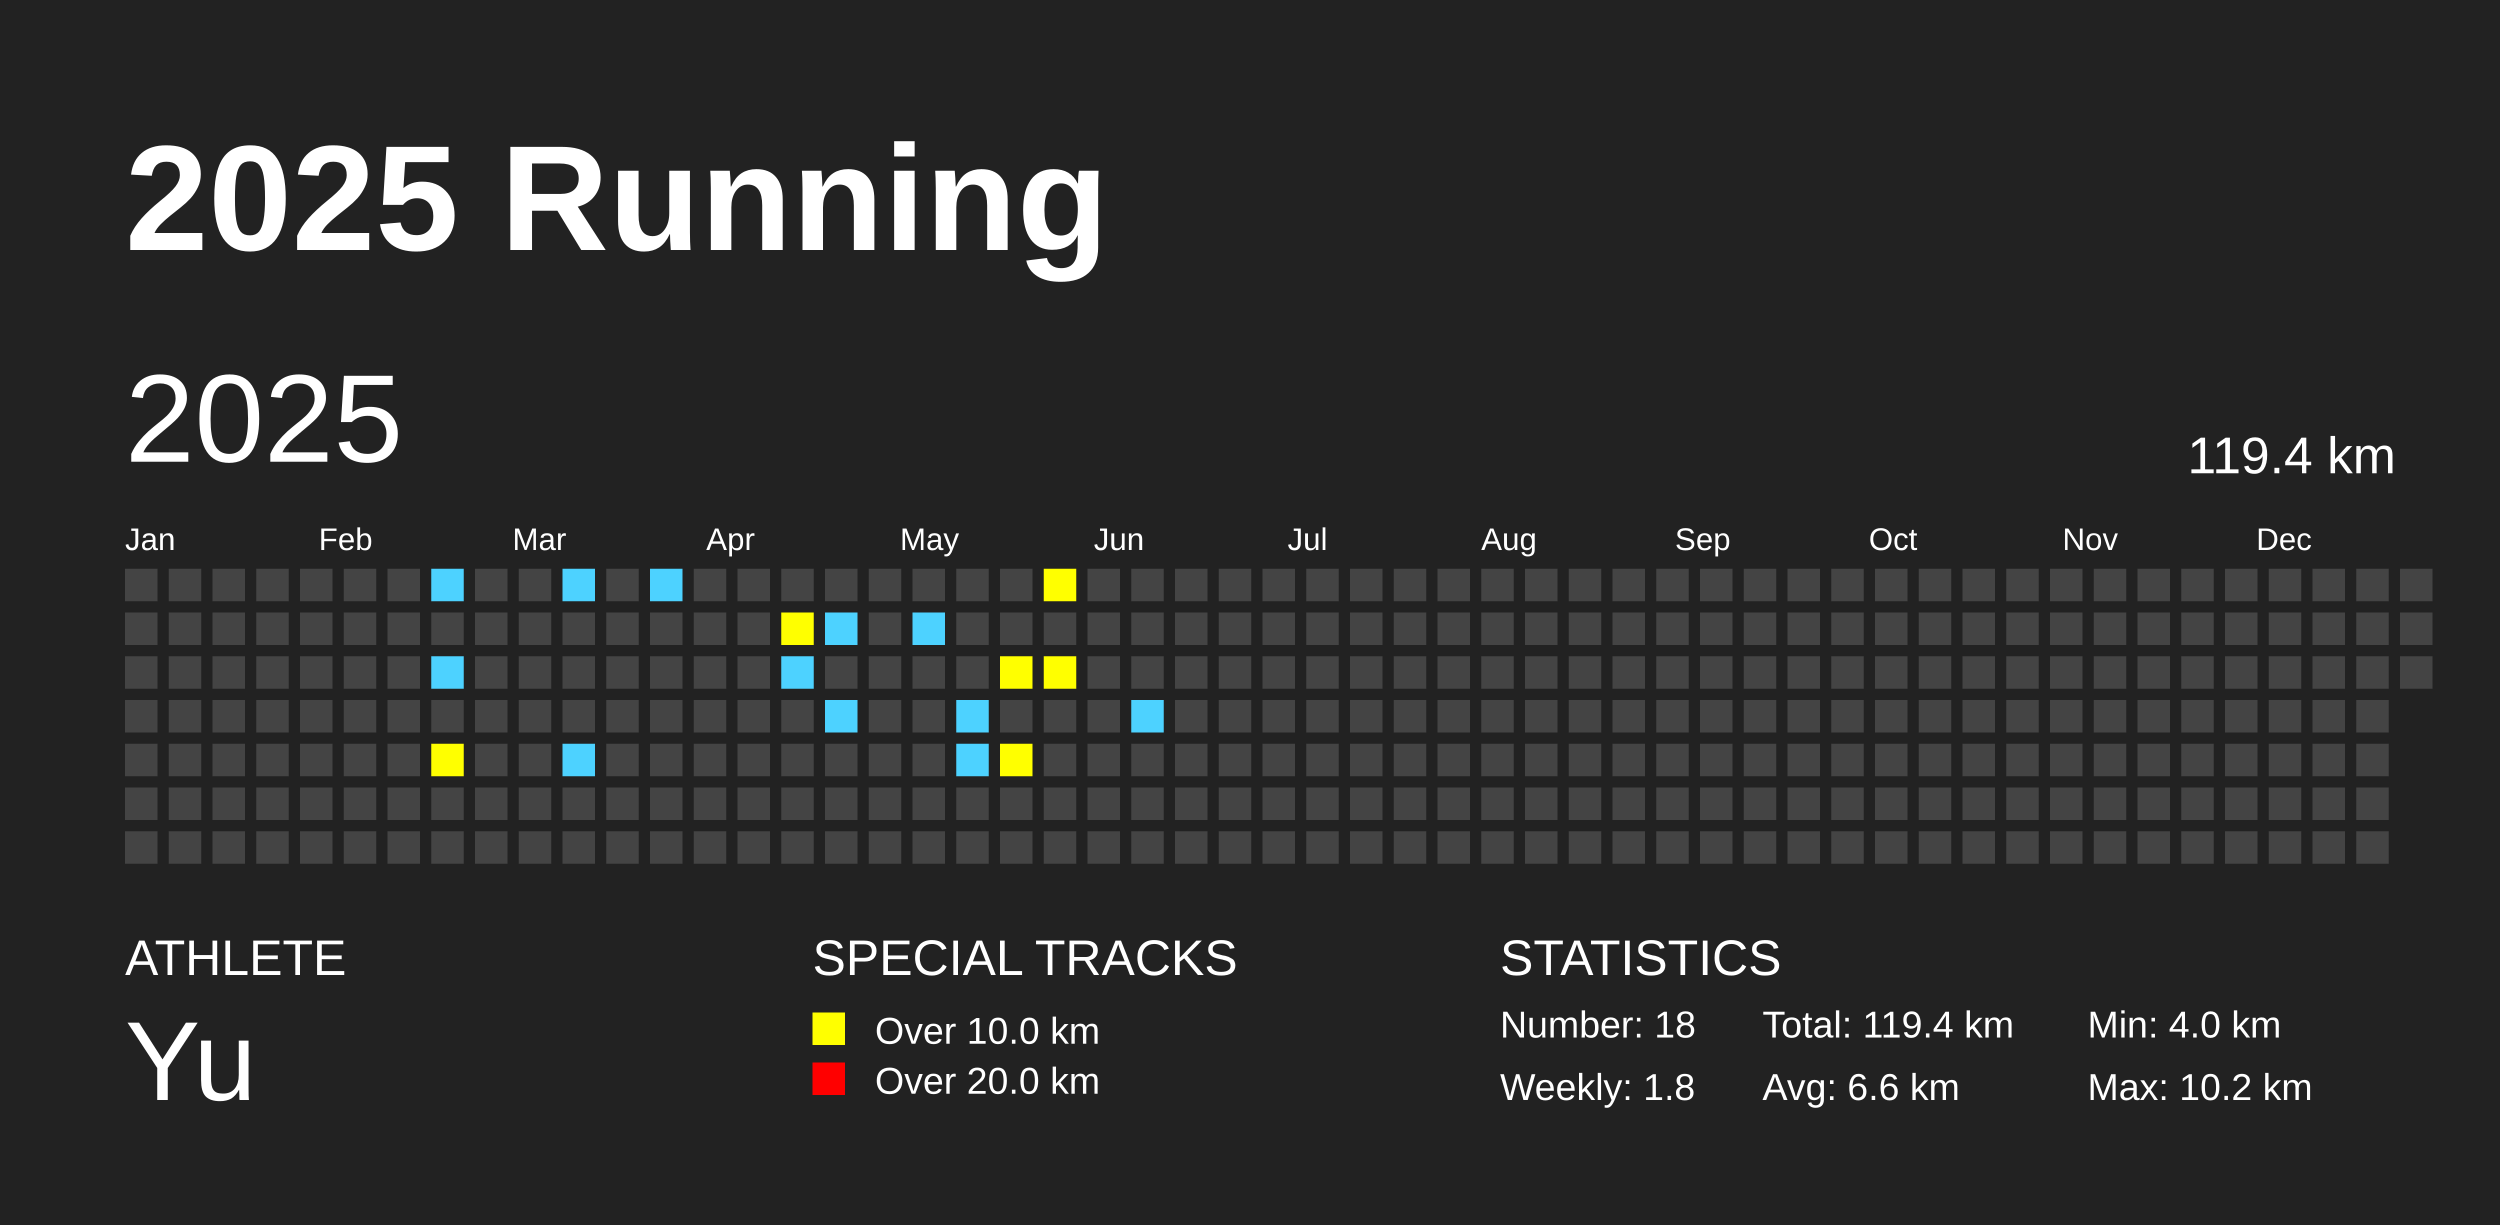
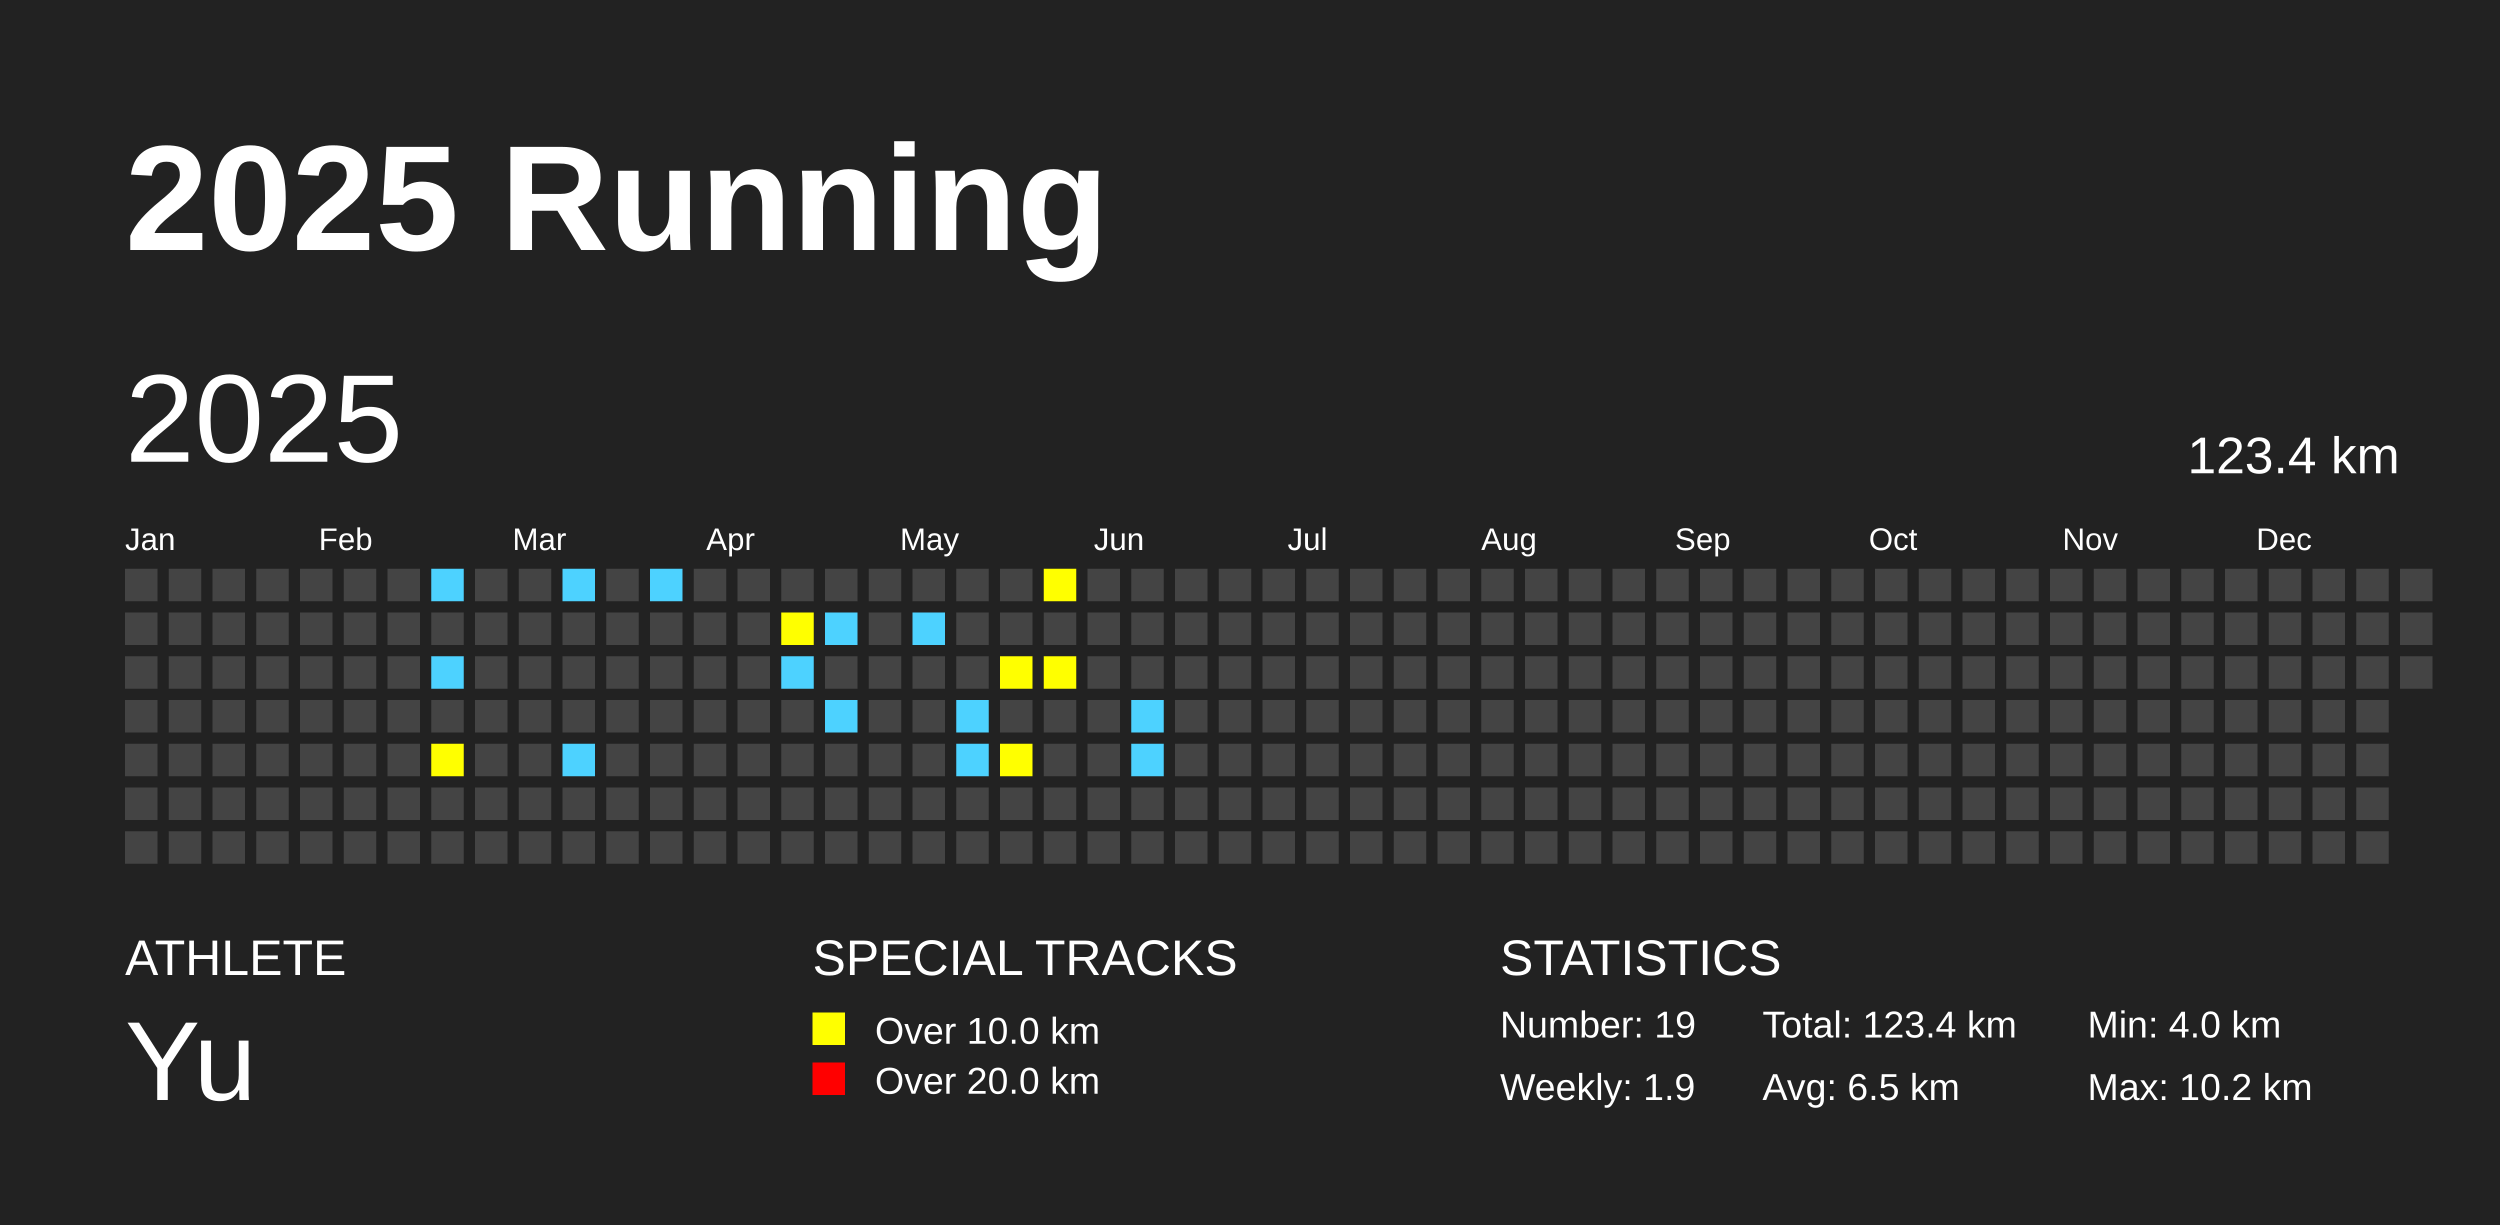
<svg xmlns="http://www.w3.org/2000/svg" baseProfile="full" height="98mm" version="1.1" viewBox="0,0,200,98" width="200mm">
  <defs />
  <rect fill="#222222" height="98" width="200" x="0" y="0" />
  <text fill="#FFFFFF" style="font-size:12px; font-family:Arial; font-weight:bold;" x="10" y="20">2025 Running</text>
  <text fill="#FFFFFF" style="font-size:4px; font-family:Arial" x="10" y="78">ATHLETE</text>
  <text fill="#FFFFFF" style="font-size:9px; font-family:Arial" x="10" y="88">Yu</text>
  <text fill="#FFFFFF" style="font-size:4px; font-family:Arial" x="65" y="78">SPECIAL TRACKS</text>
  <rect fill="yellow" height="2.6" width="2.6" x="65" y="81" />
  <text fill="#FFFFFF" style="font-size:3px; font-family:Arial" x="70" y="83.5">Over 10.0 km</text>
  <rect fill="red" height="2.6" width="2.6" x="65" y="85" />
  <text fill="#FFFFFF" style="font-size:3px; font-family:Arial" x="70" y="87.5">Over 20.0 km</text>
  <text fill="#FFFFFF" style="font-size:4px; font-family:Arial" x="120" y="78">STATISTICS</text>
-   <text fill="#FFFFFF" style="font-size:3px; font-family:Arial" x="120" y="83">Number: 18</text>
-   <text fill="#FFFFFF" style="font-size:3px; font-family:Arial" x="120" y="88">Weekly: 1.8</text>
-   <text fill="#FFFFFF" style="font-size:3px; font-family:Arial" x="141" y="83">Total: 119.4 km</text>
-   <text fill="#FFFFFF" style="font-size:3px; font-family:Arial" x="141" y="88">Avg: 6.6 km</text>
+   <text fill="#FFFFFF" style="font-size:3px; font-family:Arial" x="120" y="83">Number: 19</text>
+   <text fill="#FFFFFF" style="font-size:3px; font-family:Arial" x="120" y="88">Weekly: 1.9</text>
+   <text fill="#FFFFFF" style="font-size:3px; font-family:Arial" x="141" y="83">Total: 123.4 km</text>
+   <text fill="#FFFFFF" style="font-size:3px; font-family:Arial" x="141" y="88">Avg: 6.5 km</text>
  <text fill="#FFFFFF" style="font-size:3px; font-family:Arial" x="167" y="83">Min: 4.0 km</text>
  <text fill="#FFFFFF" style="font-size:3px; font-family:Arial" x="167" y="88">Max: 10.2 km</text>
  <text dominant-baseline="hanging" fill="#FFFFFF" style="font-size:10.0px; font-family:Arial;" x="10" y="30">2025</text>
-   <text dominant-baseline="hanging" fill="#FFFFFF" style="font-size:4.125px; font-family:Arial;" x="175" y="35">119.4 km</text>
+   <text dominant-baseline="hanging" fill="#FFFFFF" style="font-size:4.125px; font-family:Arial;" x="175" y="35">123.4 km</text>
  <text fill="#FFFFFF" style="font-size:2.5px; font-family:Arial" x="10.0" y="44">Jan</text>
  <text fill="#FFFFFF" style="font-size:2.5px; font-family:Arial" x="25.5" y="44">Feb</text>
  <text fill="#FFFFFF" style="font-size:2.5px; font-family:Arial" x="41.0" y="44">Mar</text>
  <text fill="#FFFFFF" style="font-size:2.5px; font-family:Arial" x="56.5" y="44">Apr</text>
  <text fill="#FFFFFF" style="font-size:2.5px; font-family:Arial" x="72.0" y="44">May</text>
  <text fill="#FFFFFF" style="font-size:2.5px; font-family:Arial" x="87.5" y="44">Jun</text>
  <text fill="#FFFFFF" style="font-size:2.5px; font-family:Arial" x="103.0" y="44">Jul</text>
  <text fill="#FFFFFF" style="font-size:2.5px; font-family:Arial" x="118.5" y="44">Aug</text>
  <text fill="#FFFFFF" style="font-size:2.5px; font-family:Arial" x="134.0" y="44">Sep</text>
  <text fill="#FFFFFF" style="font-size:2.5px; font-family:Arial" x="149.5" y="44">Oct</text>
  <text fill="#FFFFFF" style="font-size:2.5px; font-family:Arial" x="165.0" y="44">Nov</text>
  <text fill="#FFFFFF" style="font-size:2.5px; font-family:Arial" x="180.5" y="44">Dec</text>
  <rect fill="#444444" height="2.6" width="2.6" x="10.0" y="45.5" />
  <rect fill="#444444" height="2.6" width="2.6" x="10.0" y="49.0" />
  <rect fill="#444444" height="2.6" width="2.6" x="10.0" y="52.5" />
  <rect fill="#444444" height="2.6" width="2.6" x="10.0" y="56.0" />
  <rect fill="#444444" height="2.6" width="2.6" x="10.0" y="59.5" />
  <rect fill="#444444" height="2.6" width="2.6" x="10.0" y="63.0" />
  <rect fill="#444444" height="2.6" width="2.6" x="10.0" y="66.5" />
  <rect fill="#444444" height="2.6" width="2.6" x="13.5" y="45.5" />
  <rect fill="#444444" height="2.6" width="2.6" x="13.5" y="49.0" />
  <rect fill="#444444" height="2.6" width="2.6" x="13.5" y="52.5" />
  <rect fill="#444444" height="2.6" width="2.6" x="13.5" y="56.0" />
  <rect fill="#444444" height="2.6" width="2.6" x="13.5" y="59.5" />
  <rect fill="#444444" height="2.6" width="2.6" x="13.5" y="63.0" />
  <rect fill="#444444" height="2.6" width="2.6" x="13.5" y="66.5" />
  <rect fill="#444444" height="2.6" width="2.6" x="17.0" y="45.5" />
  <rect fill="#444444" height="2.6" width="2.6" x="17.0" y="49.0" />
  <rect fill="#444444" height="2.6" width="2.6" x="17.0" y="52.5" />
  <rect fill="#444444" height="2.6" width="2.6" x="17.0" y="56.0" />
  <rect fill="#444444" height="2.6" width="2.6" x="17.0" y="59.5" />
  <rect fill="#444444" height="2.6" width="2.6" x="17.0" y="63.0" />
  <rect fill="#444444" height="2.6" width="2.6" x="17.0" y="66.5" />
  <rect fill="#444444" height="2.6" width="2.6" x="20.5" y="45.5" />
  <rect fill="#444444" height="2.6" width="2.6" x="20.5" y="49.0" />
  <rect fill="#444444" height="2.6" width="2.6" x="20.5" y="52.5" />
  <rect fill="#444444" height="2.6" width="2.6" x="20.5" y="56.0" />
  <rect fill="#444444" height="2.6" width="2.6" x="20.5" y="59.5" />
  <rect fill="#444444" height="2.6" width="2.6" x="20.5" y="63.0" />
  <rect fill="#444444" height="2.6" width="2.6" x="20.5" y="66.5" />
  <rect fill="#444444" height="2.6" width="2.6" x="24.0" y="45.5" />
  <rect fill="#444444" height="2.6" width="2.6" x="24.0" y="49.0" />
  <rect fill="#444444" height="2.6" width="2.6" x="24.0" y="52.5" />
  <rect fill="#444444" height="2.6" width="2.6" x="24.0" y="56.0" />
  <rect fill="#444444" height="2.6" width="2.6" x="24.0" y="59.5" />
  <rect fill="#444444" height="2.6" width="2.6" x="24.0" y="63.0" />
  <rect fill="#444444" height="2.6" width="2.6" x="24.0" y="66.5" />
  <rect fill="#444444" height="2.6" width="2.6" x="27.5" y="45.5" />
  <rect fill="#444444" height="2.6" width="2.6" x="27.5" y="49.0" />
  <rect fill="#444444" height="2.6" width="2.6" x="27.5" y="52.5" />
  <rect fill="#444444" height="2.6" width="2.6" x="27.5" y="56.0" />
  <rect fill="#444444" height="2.6" width="2.6" x="27.5" y="59.5" />
  <rect fill="#444444" height="2.6" width="2.6" x="27.5" y="63.0" />
  <rect fill="#444444" height="2.6" width="2.6" x="27.5" y="66.5" />
  <rect fill="#444444" height="2.6" width="2.6" x="31.0" y="45.5" />
  <rect fill="#444444" height="2.6" width="2.6" x="31.0" y="49.0" />
  <rect fill="#444444" height="2.6" width="2.6" x="31.0" y="52.5" />
  <rect fill="#444444" height="2.6" width="2.6" x="31.0" y="56.0" />
  <rect fill="#444444" height="2.6" width="2.6" x="31.0" y="59.5" />
  <rect fill="#444444" height="2.6" width="2.6" x="31.0" y="63.0" />
  <rect fill="#444444" height="2.6" width="2.6" x="31.0" y="66.5" />
  <rect fill="#4DD2FF" height="2.6" width="2.6" x="34.5" y="45.5" />
  <rect fill="#444444" height="2.6" width="2.6" x="34.5" y="49.0" />
  <rect fill="#4DD2FF" height="2.6" width="2.6" x="34.5" y="52.5" />
  <rect fill="#444444" height="2.6" width="2.6" x="34.5" y="56.0" />
  <rect fill="yellow" height="2.6" width="2.6" x="34.5" y="59.5" />
  <rect fill="#444444" height="2.6" width="2.6" x="34.5" y="63.0" />
  <rect fill="#444444" height="2.6" width="2.6" x="34.5" y="66.5" />
  <rect fill="#444444" height="2.6" width="2.6" x="38.0" y="45.5" />
  <rect fill="#444444" height="2.6" width="2.6" x="38.0" y="49.0" />
  <rect fill="#444444" height="2.6" width="2.6" x="38.0" y="52.5" />
  <rect fill="#444444" height="2.6" width="2.6" x="38.0" y="56.0" />
  <rect fill="#444444" height="2.6" width="2.6" x="38.0" y="59.5" />
  <rect fill="#444444" height="2.6" width="2.6" x="38.0" y="63.0" />
  <rect fill="#444444" height="2.6" width="2.6" x="38.0" y="66.5" />
  <rect fill="#444444" height="2.6" width="2.6" x="41.5" y="45.5" />
  <rect fill="#444444" height="2.6" width="2.6" x="41.5" y="49.0" />
  <rect fill="#444444" height="2.6" width="2.6" x="41.5" y="52.5" />
  <rect fill="#444444" height="2.6" width="2.6" x="41.5" y="56.0" />
  <rect fill="#444444" height="2.6" width="2.6" x="41.5" y="59.5" />
  <rect fill="#444444" height="2.6" width="2.6" x="41.5" y="63.0" />
  <rect fill="#444444" height="2.6" width="2.6" x="41.5" y="66.5" />
  <rect fill="#4DD2FF" height="2.6" width="2.6" x="45.0" y="45.5" />
  <rect fill="#444444" height="2.6" width="2.6" x="45.0" y="49.0" />
  <rect fill="#444444" height="2.6" width="2.6" x="45.0" y="52.5" />
  <rect fill="#444444" height="2.6" width="2.6" x="45.0" y="56.0" />
  <rect fill="#4DD2FF" height="2.6" width="2.6" x="45.0" y="59.5" />
  <rect fill="#444444" height="2.6" width="2.6" x="45.0" y="63.0" />
  <rect fill="#444444" height="2.6" width="2.6" x="45.0" y="66.5" />
  <rect fill="#444444" height="2.6" width="2.6" x="48.5" y="45.5" />
  <rect fill="#444444" height="2.6" width="2.6" x="48.5" y="49.0" />
  <rect fill="#444444" height="2.6" width="2.6" x="48.5" y="52.5" />
  <rect fill="#444444" height="2.6" width="2.6" x="48.5" y="56.0" />
  <rect fill="#444444" height="2.6" width="2.6" x="48.5" y="59.5" />
  <rect fill="#444444" height="2.6" width="2.6" x="48.5" y="63.0" />
  <rect fill="#444444" height="2.6" width="2.6" x="48.5" y="66.5" />
  <rect fill="#4DD2FF" height="2.6" width="2.6" x="52.0" y="45.5" />
  <rect fill="#444444" height="2.6" width="2.6" x="52.0" y="49.0" />
  <rect fill="#444444" height="2.6" width="2.6" x="52.0" y="52.5" />
  <rect fill="#444444" height="2.6" width="2.6" x="52.0" y="56.0" />
  <rect fill="#444444" height="2.6" width="2.6" x="52.0" y="59.5" />
  <rect fill="#444444" height="2.6" width="2.6" x="52.0" y="63.0" />
  <rect fill="#444444" height="2.6" width="2.6" x="52.0" y="66.5" />
  <rect fill="#444444" height="2.6" width="2.6" x="55.5" y="45.5" />
  <rect fill="#444444" height="2.6" width="2.6" x="55.5" y="49.0" />
  <rect fill="#444444" height="2.6" width="2.6" x="55.5" y="52.5" />
  <rect fill="#444444" height="2.6" width="2.6" x="55.5" y="56.0" />
  <rect fill="#444444" height="2.6" width="2.6" x="55.5" y="59.5" />
  <rect fill="#444444" height="2.6" width="2.6" x="55.5" y="63.0" />
  <rect fill="#444444" height="2.6" width="2.6" x="55.5" y="66.5" />
  <rect fill="#444444" height="2.6" width="2.6" x="59.0" y="45.5" />
  <rect fill="#444444" height="2.6" width="2.6" x="59.0" y="49.0" />
  <rect fill="#444444" height="2.6" width="2.6" x="59.0" y="52.5" />
  <rect fill="#444444" height="2.6" width="2.6" x="59.0" y="56.0" />
  <rect fill="#444444" height="2.6" width="2.6" x="59.0" y="59.5" />
  <rect fill="#444444" height="2.6" width="2.6" x="59.0" y="63.0" />
  <rect fill="#444444" height="2.6" width="2.6" x="59.0" y="66.5" />
  <rect fill="#444444" height="2.6" width="2.6" x="62.5" y="45.5" />
  <rect fill="yellow" height="2.6" width="2.6" x="62.5" y="49.0" />
  <rect fill="#4DD2FF" height="2.6" width="2.6" x="62.5" y="52.5" />
  <rect fill="#444444" height="2.6" width="2.6" x="62.5" y="56.0" />
  <rect fill="#444444" height="2.6" width="2.6" x="62.5" y="59.5" />
  <rect fill="#444444" height="2.6" width="2.6" x="62.5" y="63.0" />
  <rect fill="#444444" height="2.6" width="2.6" x="62.5" y="66.5" />
  <rect fill="#444444" height="2.6" width="2.6" x="66.0" y="45.5" />
  <rect fill="#4DD2FF" height="2.6" width="2.6" x="66.0" y="49.0" />
  <rect fill="#444444" height="2.6" width="2.6" x="66.0" y="52.5" />
  <rect fill="#4DD2FF" height="2.6" width="2.6" x="66.0" y="56.0" />
  <rect fill="#444444" height="2.6" width="2.6" x="66.0" y="59.5" />
  <rect fill="#444444" height="2.6" width="2.6" x="66.0" y="63.0" />
  <rect fill="#444444" height="2.6" width="2.6" x="66.0" y="66.5" />
  <rect fill="#444444" height="2.6" width="2.6" x="69.5" y="45.5" />
  <rect fill="#444444" height="2.6" width="2.6" x="69.5" y="49.0" />
  <rect fill="#444444" height="2.6" width="2.6" x="69.5" y="52.5" />
  <rect fill="#444444" height="2.6" width="2.6" x="69.5" y="56.0" />
  <rect fill="#444444" height="2.6" width="2.6" x="69.5" y="59.5" />
  <rect fill="#444444" height="2.6" width="2.6" x="69.5" y="63.0" />
  <rect fill="#444444" height="2.6" width="2.6" x="69.5" y="66.5" />
  <rect fill="#444444" height="2.6" width="2.6" x="73.0" y="45.5" />
  <rect fill="#4DD2FF" height="2.6" width="2.6" x="73.0" y="49.0" />
  <rect fill="#444444" height="2.6" width="2.6" x="73.0" y="52.5" />
  <rect fill="#444444" height="2.6" width="2.6" x="73.0" y="56.0" />
  <rect fill="#444444" height="2.6" width="2.6" x="73.0" y="59.5" />
  <rect fill="#444444" height="2.6" width="2.6" x="73.0" y="63.0" />
  <rect fill="#444444" height="2.6" width="2.6" x="73.0" y="66.5" />
  <rect fill="#444444" height="2.6" width="2.6" x="76.5" y="45.5" />
  <rect fill="#444444" height="2.6" width="2.6" x="76.5" y="49.0" />
  <rect fill="#444444" height="2.6" width="2.6" x="76.5" y="52.5" />
  <rect fill="#4DD2FF" height="2.6" width="2.6" x="76.5" y="56.0" />
  <rect fill="#4DD2FF" height="2.6" width="2.6" x="76.5" y="59.5" />
  <rect fill="#444444" height="2.6" width="2.6" x="76.5" y="63.0" />
  <rect fill="#444444" height="2.6" width="2.6" x="76.5" y="66.5" />
  <rect fill="#444444" height="2.6" width="2.6" x="80.0" y="45.5" />
  <rect fill="#444444" height="2.6" width="2.6" x="80.0" y="49.0" />
  <rect fill="yellow" height="2.6" width="2.6" x="80.0" y="52.5" />
  <rect fill="#444444" height="2.6" width="2.6" x="80.0" y="56.0" />
  <rect fill="yellow" height="2.6" width="2.6" x="80.0" y="59.5" />
  <rect fill="#444444" height="2.6" width="2.6" x="80.0" y="63.0" />
  <rect fill="#444444" height="2.6" width="2.6" x="80.0" y="66.5" />
  <rect fill="yellow" height="2.6" width="2.6" x="83.5" y="45.5" />
  <rect fill="#444444" height="2.6" width="2.6" x="83.5" y="49.0" />
  <rect fill="yellow" height="2.6" width="2.6" x="83.5" y="52.5" />
  <rect fill="#444444" height="2.6" width="2.6" x="83.5" y="56.0" />
  <rect fill="#444444" height="2.6" width="2.6" x="83.5" y="59.5" />
  <rect fill="#444444" height="2.6" width="2.6" x="83.5" y="63.0" />
  <rect fill="#444444" height="2.6" width="2.6" x="83.5" y="66.5" />
  <rect fill="#444444" height="2.6" width="2.6" x="87.0" y="45.5" />
  <rect fill="#444444" height="2.6" width="2.6" x="87.0" y="49.0" />
  <rect fill="#444444" height="2.6" width="2.6" x="87.0" y="52.5" />
  <rect fill="#444444" height="2.6" width="2.6" x="87.0" y="56.0" />
  <rect fill="#444444" height="2.6" width="2.6" x="87.0" y="59.5" />
  <rect fill="#444444" height="2.6" width="2.6" x="87.0" y="63.0" />
  <rect fill="#444444" height="2.6" width="2.6" x="87.0" y="66.5" />
  <rect fill="#444444" height="2.6" width="2.6" x="90.5" y="45.5" />
  <rect fill="#444444" height="2.6" width="2.6" x="90.5" y="49.0" />
  <rect fill="#444444" height="2.6" width="2.6" x="90.5" y="52.5" />
  <rect fill="#4DD2FF" height="2.6" width="2.6" x="90.5" y="56.0" />
-   <rect fill="#444444" height="2.6" width="2.6" x="90.5" y="59.5" />
+   <rect fill="#4DD2FF" height="2.6" width="2.6" x="90.5" y="59.5" />
  <rect fill="#444444" height="2.6" width="2.6" x="90.5" y="63.0" />
  <rect fill="#444444" height="2.6" width="2.6" x="90.5" y="66.5" />
  <rect fill="#444444" height="2.6" width="2.6" x="94.0" y="45.5" />
  <rect fill="#444444" height="2.6" width="2.6" x="94.0" y="49.0" />
  <rect fill="#444444" height="2.6" width="2.6" x="94.0" y="52.5" />
  <rect fill="#444444" height="2.6" width="2.6" x="94.0" y="56.0" />
  <rect fill="#444444" height="2.6" width="2.6" x="94.0" y="59.5" />
  <rect fill="#444444" height="2.6" width="2.6" x="94.0" y="63.0" />
  <rect fill="#444444" height="2.6" width="2.6" x="94.0" y="66.5" />
  <rect fill="#444444" height="2.6" width="2.6" x="97.5" y="45.5" />
  <rect fill="#444444" height="2.6" width="2.6" x="97.5" y="49.0" />
  <rect fill="#444444" height="2.6" width="2.6" x="97.5" y="52.5" />
  <rect fill="#444444" height="2.6" width="2.6" x="97.5" y="56.0" />
  <rect fill="#444444" height="2.6" width="2.6" x="97.5" y="59.5" />
  <rect fill="#444444" height="2.6" width="2.6" x="97.5" y="63.0" />
  <rect fill="#444444" height="2.6" width="2.6" x="97.5" y="66.5" />
  <rect fill="#444444" height="2.6" width="2.6" x="101.0" y="45.5" />
  <rect fill="#444444" height="2.6" width="2.6" x="101.0" y="49.0" />
  <rect fill="#444444" height="2.6" width="2.6" x="101.0" y="52.5" />
  <rect fill="#444444" height="2.6" width="2.6" x="101.0" y="56.0" />
  <rect fill="#444444" height="2.6" width="2.6" x="101.0" y="59.5" />
  <rect fill="#444444" height="2.6" width="2.6" x="101.0" y="63.0" />
  <rect fill="#444444" height="2.6" width="2.6" x="101.0" y="66.5" />
  <rect fill="#444444" height="2.6" width="2.6" x="104.5" y="45.5" />
  <rect fill="#444444" height="2.6" width="2.6" x="104.5" y="49.0" />
  <rect fill="#444444" height="2.6" width="2.6" x="104.5" y="52.5" />
  <rect fill="#444444" height="2.6" width="2.6" x="104.5" y="56.0" />
  <rect fill="#444444" height="2.6" width="2.6" x="104.5" y="59.5" />
  <rect fill="#444444" height="2.6" width="2.6" x="104.5" y="63.0" />
  <rect fill="#444444" height="2.6" width="2.6" x="104.5" y="66.5" />
  <rect fill="#444444" height="2.6" width="2.6" x="108.0" y="45.5" />
  <rect fill="#444444" height="2.6" width="2.6" x="108.0" y="49.0" />
  <rect fill="#444444" height="2.6" width="2.6" x="108.0" y="52.5" />
  <rect fill="#444444" height="2.6" width="2.6" x="108.0" y="56.0" />
  <rect fill="#444444" height="2.6" width="2.6" x="108.0" y="59.5" />
  <rect fill="#444444" height="2.6" width="2.6" x="108.0" y="63.0" />
  <rect fill="#444444" height="2.6" width="2.6" x="108.0" y="66.5" />
  <rect fill="#444444" height="2.6" width="2.6" x="111.5" y="45.5" />
  <rect fill="#444444" height="2.6" width="2.6" x="111.5" y="49.0" />
  <rect fill="#444444" height="2.6" width="2.6" x="111.5" y="52.5" />
  <rect fill="#444444" height="2.6" width="2.6" x="111.5" y="56.0" />
  <rect fill="#444444" height="2.6" width="2.6" x="111.5" y="59.5" />
  <rect fill="#444444" height="2.6" width="2.6" x="111.5" y="63.0" />
  <rect fill="#444444" height="2.6" width="2.6" x="111.5" y="66.5" />
  <rect fill="#444444" height="2.6" width="2.6" x="115.0" y="45.5" />
  <rect fill="#444444" height="2.6" width="2.6" x="115.0" y="49.0" />
  <rect fill="#444444" height="2.6" width="2.6" x="115.0" y="52.5" />
  <rect fill="#444444" height="2.6" width="2.6" x="115.0" y="56.0" />
  <rect fill="#444444" height="2.6" width="2.6" x="115.0" y="59.5" />
  <rect fill="#444444" height="2.6" width="2.6" x="115.0" y="63.0" />
  <rect fill="#444444" height="2.6" width="2.6" x="115.0" y="66.5" />
  <rect fill="#444444" height="2.6" width="2.6" x="118.5" y="45.5" />
  <rect fill="#444444" height="2.6" width="2.6" x="118.5" y="49.0" />
  <rect fill="#444444" height="2.6" width="2.6" x="118.5" y="52.5" />
  <rect fill="#444444" height="2.6" width="2.6" x="118.5" y="56.0" />
  <rect fill="#444444" height="2.6" width="2.6" x="118.5" y="59.5" />
  <rect fill="#444444" height="2.6" width="2.6" x="118.5" y="63.0" />
  <rect fill="#444444" height="2.6" width="2.6" x="118.5" y="66.5" />
  <rect fill="#444444" height="2.6" width="2.6" x="122.0" y="45.5" />
  <rect fill="#444444" height="2.6" width="2.6" x="122.0" y="49.0" />
  <rect fill="#444444" height="2.6" width="2.6" x="122.0" y="52.5" />
  <rect fill="#444444" height="2.6" width="2.6" x="122.0" y="56.0" />
  <rect fill="#444444" height="2.6" width="2.6" x="122.0" y="59.5" />
  <rect fill="#444444" height="2.6" width="2.6" x="122.0" y="63.0" />
  <rect fill="#444444" height="2.6" width="2.6" x="122.0" y="66.5" />
  <rect fill="#444444" height="2.6" width="2.6" x="125.5" y="45.5" />
  <rect fill="#444444" height="2.6" width="2.6" x="125.5" y="49.0" />
  <rect fill="#444444" height="2.6" width="2.6" x="125.5" y="52.5" />
  <rect fill="#444444" height="2.6" width="2.6" x="125.5" y="56.0" />
  <rect fill="#444444" height="2.6" width="2.6" x="125.5" y="59.5" />
  <rect fill="#444444" height="2.6" width="2.6" x="125.5" y="63.0" />
  <rect fill="#444444" height="2.6" width="2.6" x="125.5" y="66.5" />
  <rect fill="#444444" height="2.6" width="2.6" x="129.0" y="45.5" />
  <rect fill="#444444" height="2.6" width="2.6" x="129.0" y="49.0" />
  <rect fill="#444444" height="2.6" width="2.6" x="129.0" y="52.5" />
  <rect fill="#444444" height="2.6" width="2.6" x="129.0" y="56.0" />
  <rect fill="#444444" height="2.6" width="2.6" x="129.0" y="59.5" />
  <rect fill="#444444" height="2.6" width="2.6" x="129.0" y="63.0" />
  <rect fill="#444444" height="2.6" width="2.6" x="129.0" y="66.5" />
  <rect fill="#444444" height="2.6" width="2.6" x="132.5" y="45.5" />
  <rect fill="#444444" height="2.6" width="2.6" x="132.5" y="49.0" />
  <rect fill="#444444" height="2.6" width="2.6" x="132.5" y="52.5" />
  <rect fill="#444444" height="2.6" width="2.6" x="132.5" y="56.0" />
  <rect fill="#444444" height="2.6" width="2.6" x="132.5" y="59.5" />
  <rect fill="#444444" height="2.6" width="2.6" x="132.5" y="63.0" />
  <rect fill="#444444" height="2.6" width="2.6" x="132.5" y="66.5" />
  <rect fill="#444444" height="2.6" width="2.6" x="136.0" y="45.5" />
  <rect fill="#444444" height="2.6" width="2.6" x="136.0" y="49.0" />
  <rect fill="#444444" height="2.6" width="2.6" x="136.0" y="52.5" />
  <rect fill="#444444" height="2.6" width="2.6" x="136.0" y="56.0" />
  <rect fill="#444444" height="2.6" width="2.6" x="136.0" y="59.5" />
  <rect fill="#444444" height="2.6" width="2.6" x="136.0" y="63.0" />
  <rect fill="#444444" height="2.6" width="2.6" x="136.0" y="66.5" />
  <rect fill="#444444" height="2.6" width="2.6" x="139.5" y="45.5" />
  <rect fill="#444444" height="2.6" width="2.6" x="139.5" y="49.0" />
  <rect fill="#444444" height="2.6" width="2.6" x="139.5" y="52.5" />
  <rect fill="#444444" height="2.6" width="2.6" x="139.5" y="56.0" />
  <rect fill="#444444" height="2.6" width="2.6" x="139.5" y="59.5" />
  <rect fill="#444444" height="2.6" width="2.6" x="139.5" y="63.0" />
  <rect fill="#444444" height="2.6" width="2.6" x="139.5" y="66.5" />
  <rect fill="#444444" height="2.6" width="2.6" x="143.0" y="45.5" />
  <rect fill="#444444" height="2.6" width="2.6" x="143.0" y="49.0" />
  <rect fill="#444444" height="2.6" width="2.6" x="143.0" y="52.5" />
  <rect fill="#444444" height="2.6" width="2.6" x="143.0" y="56.0" />
  <rect fill="#444444" height="2.6" width="2.6" x="143.0" y="59.5" />
  <rect fill="#444444" height="2.6" width="2.6" x="143.0" y="63.0" />
  <rect fill="#444444" height="2.6" width="2.6" x="143.0" y="66.5" />
  <rect fill="#444444" height="2.6" width="2.6" x="146.5" y="45.5" />
  <rect fill="#444444" height="2.6" width="2.6" x="146.5" y="49.0" />
  <rect fill="#444444" height="2.6" width="2.6" x="146.5" y="52.5" />
  <rect fill="#444444" height="2.6" width="2.6" x="146.5" y="56.0" />
  <rect fill="#444444" height="2.6" width="2.6" x="146.5" y="59.5" />
  <rect fill="#444444" height="2.6" width="2.6" x="146.5" y="63.0" />
  <rect fill="#444444" height="2.6" width="2.6" x="146.5" y="66.5" />
  <rect fill="#444444" height="2.6" width="2.6" x="150.0" y="45.5" />
  <rect fill="#444444" height="2.6" width="2.6" x="150.0" y="49.0" />
  <rect fill="#444444" height="2.6" width="2.6" x="150.0" y="52.5" />
  <rect fill="#444444" height="2.6" width="2.6" x="150.0" y="56.0" />
  <rect fill="#444444" height="2.6" width="2.6" x="150.0" y="59.5" />
  <rect fill="#444444" height="2.6" width="2.6" x="150.0" y="63.0" />
  <rect fill="#444444" height="2.6" width="2.6" x="150.0" y="66.5" />
  <rect fill="#444444" height="2.6" width="2.6" x="153.5" y="45.5" />
  <rect fill="#444444" height="2.6" width="2.6" x="153.5" y="49.0" />
  <rect fill="#444444" height="2.6" width="2.6" x="153.5" y="52.5" />
  <rect fill="#444444" height="2.6" width="2.6" x="153.5" y="56.0" />
  <rect fill="#444444" height="2.6" width="2.6" x="153.5" y="59.5" />
  <rect fill="#444444" height="2.6" width="2.6" x="153.5" y="63.0" />
  <rect fill="#444444" height="2.6" width="2.6" x="153.5" y="66.5" />
  <rect fill="#444444" height="2.6" width="2.6" x="157.0" y="45.5" />
  <rect fill="#444444" height="2.6" width="2.6" x="157.0" y="49.0" />
  <rect fill="#444444" height="2.6" width="2.6" x="157.0" y="52.5" />
  <rect fill="#444444" height="2.6" width="2.6" x="157.0" y="56.0" />
  <rect fill="#444444" height="2.6" width="2.6" x="157.0" y="59.5" />
  <rect fill="#444444" height="2.6" width="2.6" x="157.0" y="63.0" />
  <rect fill="#444444" height="2.6" width="2.6" x="157.0" y="66.5" />
  <rect fill="#444444" height="2.6" width="2.6" x="160.5" y="45.5" />
  <rect fill="#444444" height="2.6" width="2.6" x="160.5" y="49.0" />
  <rect fill="#444444" height="2.6" width="2.6" x="160.5" y="52.5" />
  <rect fill="#444444" height="2.6" width="2.6" x="160.5" y="56.0" />
  <rect fill="#444444" height="2.6" width="2.6" x="160.5" y="59.5" />
  <rect fill="#444444" height="2.6" width="2.6" x="160.5" y="63.0" />
  <rect fill="#444444" height="2.6" width="2.6" x="160.5" y="66.5" />
  <rect fill="#444444" height="2.6" width="2.6" x="164.0" y="45.5" />
  <rect fill="#444444" height="2.6" width="2.6" x="164.0" y="49.0" />
  <rect fill="#444444" height="2.6" width="2.6" x="164.0" y="52.5" />
  <rect fill="#444444" height="2.6" width="2.6" x="164.0" y="56.0" />
  <rect fill="#444444" height="2.6" width="2.6" x="164.0" y="59.5" />
  <rect fill="#444444" height="2.6" width="2.6" x="164.0" y="63.0" />
  <rect fill="#444444" height="2.6" width="2.6" x="164.0" y="66.5" />
  <rect fill="#444444" height="2.6" width="2.6" x="167.5" y="45.5" />
  <rect fill="#444444" height="2.6" width="2.6" x="167.5" y="49.0" />
  <rect fill="#444444" height="2.6" width="2.6" x="167.5" y="52.5" />
  <rect fill="#444444" height="2.6" width="2.6" x="167.5" y="56.0" />
  <rect fill="#444444" height="2.6" width="2.6" x="167.5" y="59.5" />
  <rect fill="#444444" height="2.6" width="2.6" x="167.5" y="63.0" />
  <rect fill="#444444" height="2.6" width="2.6" x="167.5" y="66.5" />
  <rect fill="#444444" height="2.6" width="2.6" x="171.0" y="45.5" />
  <rect fill="#444444" height="2.6" width="2.6" x="171.0" y="49.0" />
  <rect fill="#444444" height="2.6" width="2.6" x="171.0" y="52.5" />
  <rect fill="#444444" height="2.6" width="2.6" x="171.0" y="56.0" />
  <rect fill="#444444" height="2.6" width="2.6" x="171.0" y="59.5" />
  <rect fill="#444444" height="2.6" width="2.6" x="171.0" y="63.0" />
  <rect fill="#444444" height="2.6" width="2.6" x="171.0" y="66.5" />
  <rect fill="#444444" height="2.6" width="2.6" x="174.5" y="45.5" />
  <rect fill="#444444" height="2.6" width="2.6" x="174.5" y="49.0" />
  <rect fill="#444444" height="2.6" width="2.6" x="174.5" y="52.5" />
  <rect fill="#444444" height="2.6" width="2.6" x="174.5" y="56.0" />
  <rect fill="#444444" height="2.6" width="2.6" x="174.5" y="59.5" />
  <rect fill="#444444" height="2.6" width="2.6" x="174.5" y="63.0" />
  <rect fill="#444444" height="2.6" width="2.6" x="174.5" y="66.5" />
  <rect fill="#444444" height="2.6" width="2.6" x="178.0" y="45.5" />
  <rect fill="#444444" height="2.6" width="2.6" x="178.0" y="49.0" />
  <rect fill="#444444" height="2.6" width="2.6" x="178.0" y="52.5" />
  <rect fill="#444444" height="2.6" width="2.6" x="178.0" y="56.0" />
  <rect fill="#444444" height="2.6" width="2.6" x="178.0" y="59.5" />
  <rect fill="#444444" height="2.6" width="2.6" x="178.0" y="63.0" />
  <rect fill="#444444" height="2.6" width="2.6" x="178.0" y="66.5" />
  <rect fill="#444444" height="2.6" width="2.6" x="181.5" y="45.5" />
  <rect fill="#444444" height="2.6" width="2.6" x="181.5" y="49.0" />
  <rect fill="#444444" height="2.6" width="2.6" x="181.5" y="52.5" />
  <rect fill="#444444" height="2.6" width="2.6" x="181.5" y="56.0" />
  <rect fill="#444444" height="2.6" width="2.6" x="181.5" y="59.5" />
  <rect fill="#444444" height="2.6" width="2.6" x="181.5" y="63.0" />
  <rect fill="#444444" height="2.6" width="2.6" x="181.5" y="66.5" />
  <rect fill="#444444" height="2.6" width="2.6" x="185.0" y="45.5" />
  <rect fill="#444444" height="2.6" width="2.6" x="185.0" y="49.0" />
  <rect fill="#444444" height="2.6" width="2.6" x="185.0" y="52.5" />
  <rect fill="#444444" height="2.6" width="2.6" x="185.0" y="56.0" />
  <rect fill="#444444" height="2.6" width="2.6" x="185.0" y="59.5" />
  <rect fill="#444444" height="2.6" width="2.6" x="185.0" y="63.0" />
  <rect fill="#444444" height="2.6" width="2.6" x="185.0" y="66.5" />
  <rect fill="#444444" height="2.6" width="2.6" x="188.5" y="45.5" />
  <rect fill="#444444" height="2.6" width="2.6" x="188.5" y="49.0" />
  <rect fill="#444444" height="2.6" width="2.6" x="188.5" y="52.5" />
  <rect fill="#444444" height="2.6" width="2.6" x="188.5" y="56.0" />
  <rect fill="#444444" height="2.6" width="2.6" x="188.5" y="59.5" />
  <rect fill="#444444" height="2.6" width="2.6" x="188.5" y="63.0" />
  <rect fill="#444444" height="2.6" width="2.6" x="188.5" y="66.5" />
  <rect fill="#444444" height="2.6" width="2.6" x="192.0" y="45.5" />
  <rect fill="#444444" height="2.6" width="2.6" x="192.0" y="49.0" />
  <rect fill="#444444" height="2.6" width="2.6" x="192.0" y="52.5" />
</svg>
